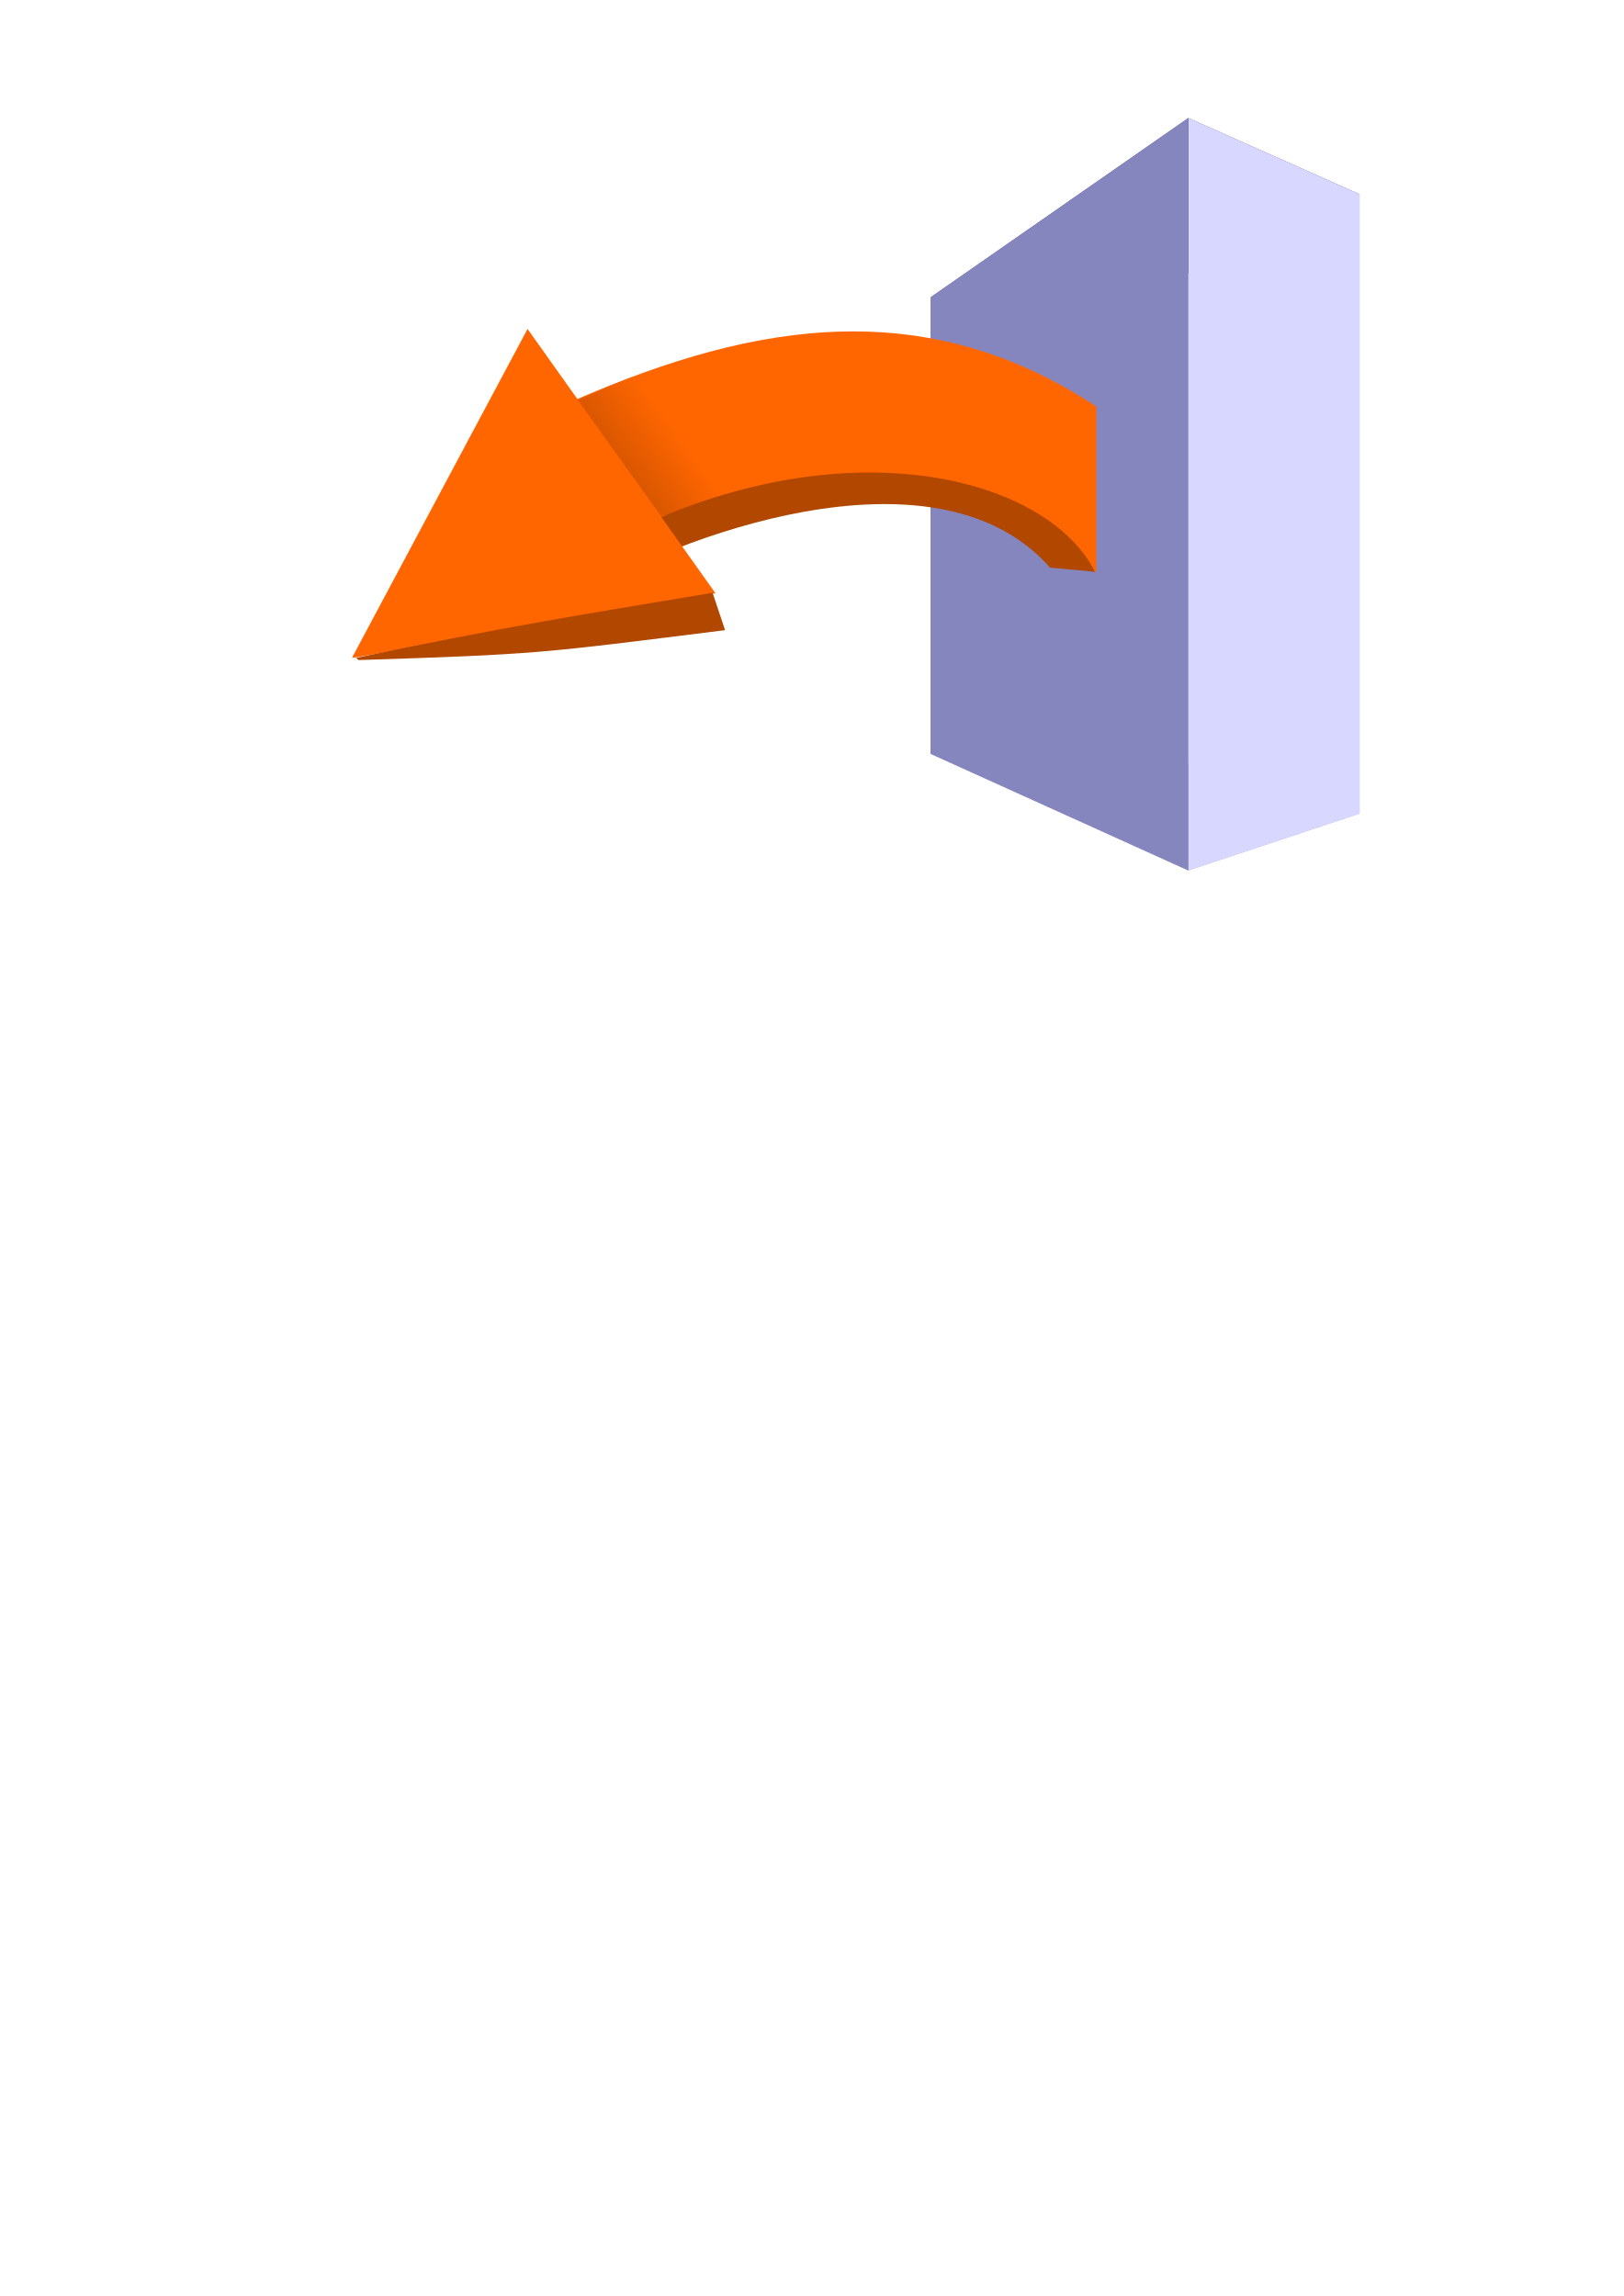
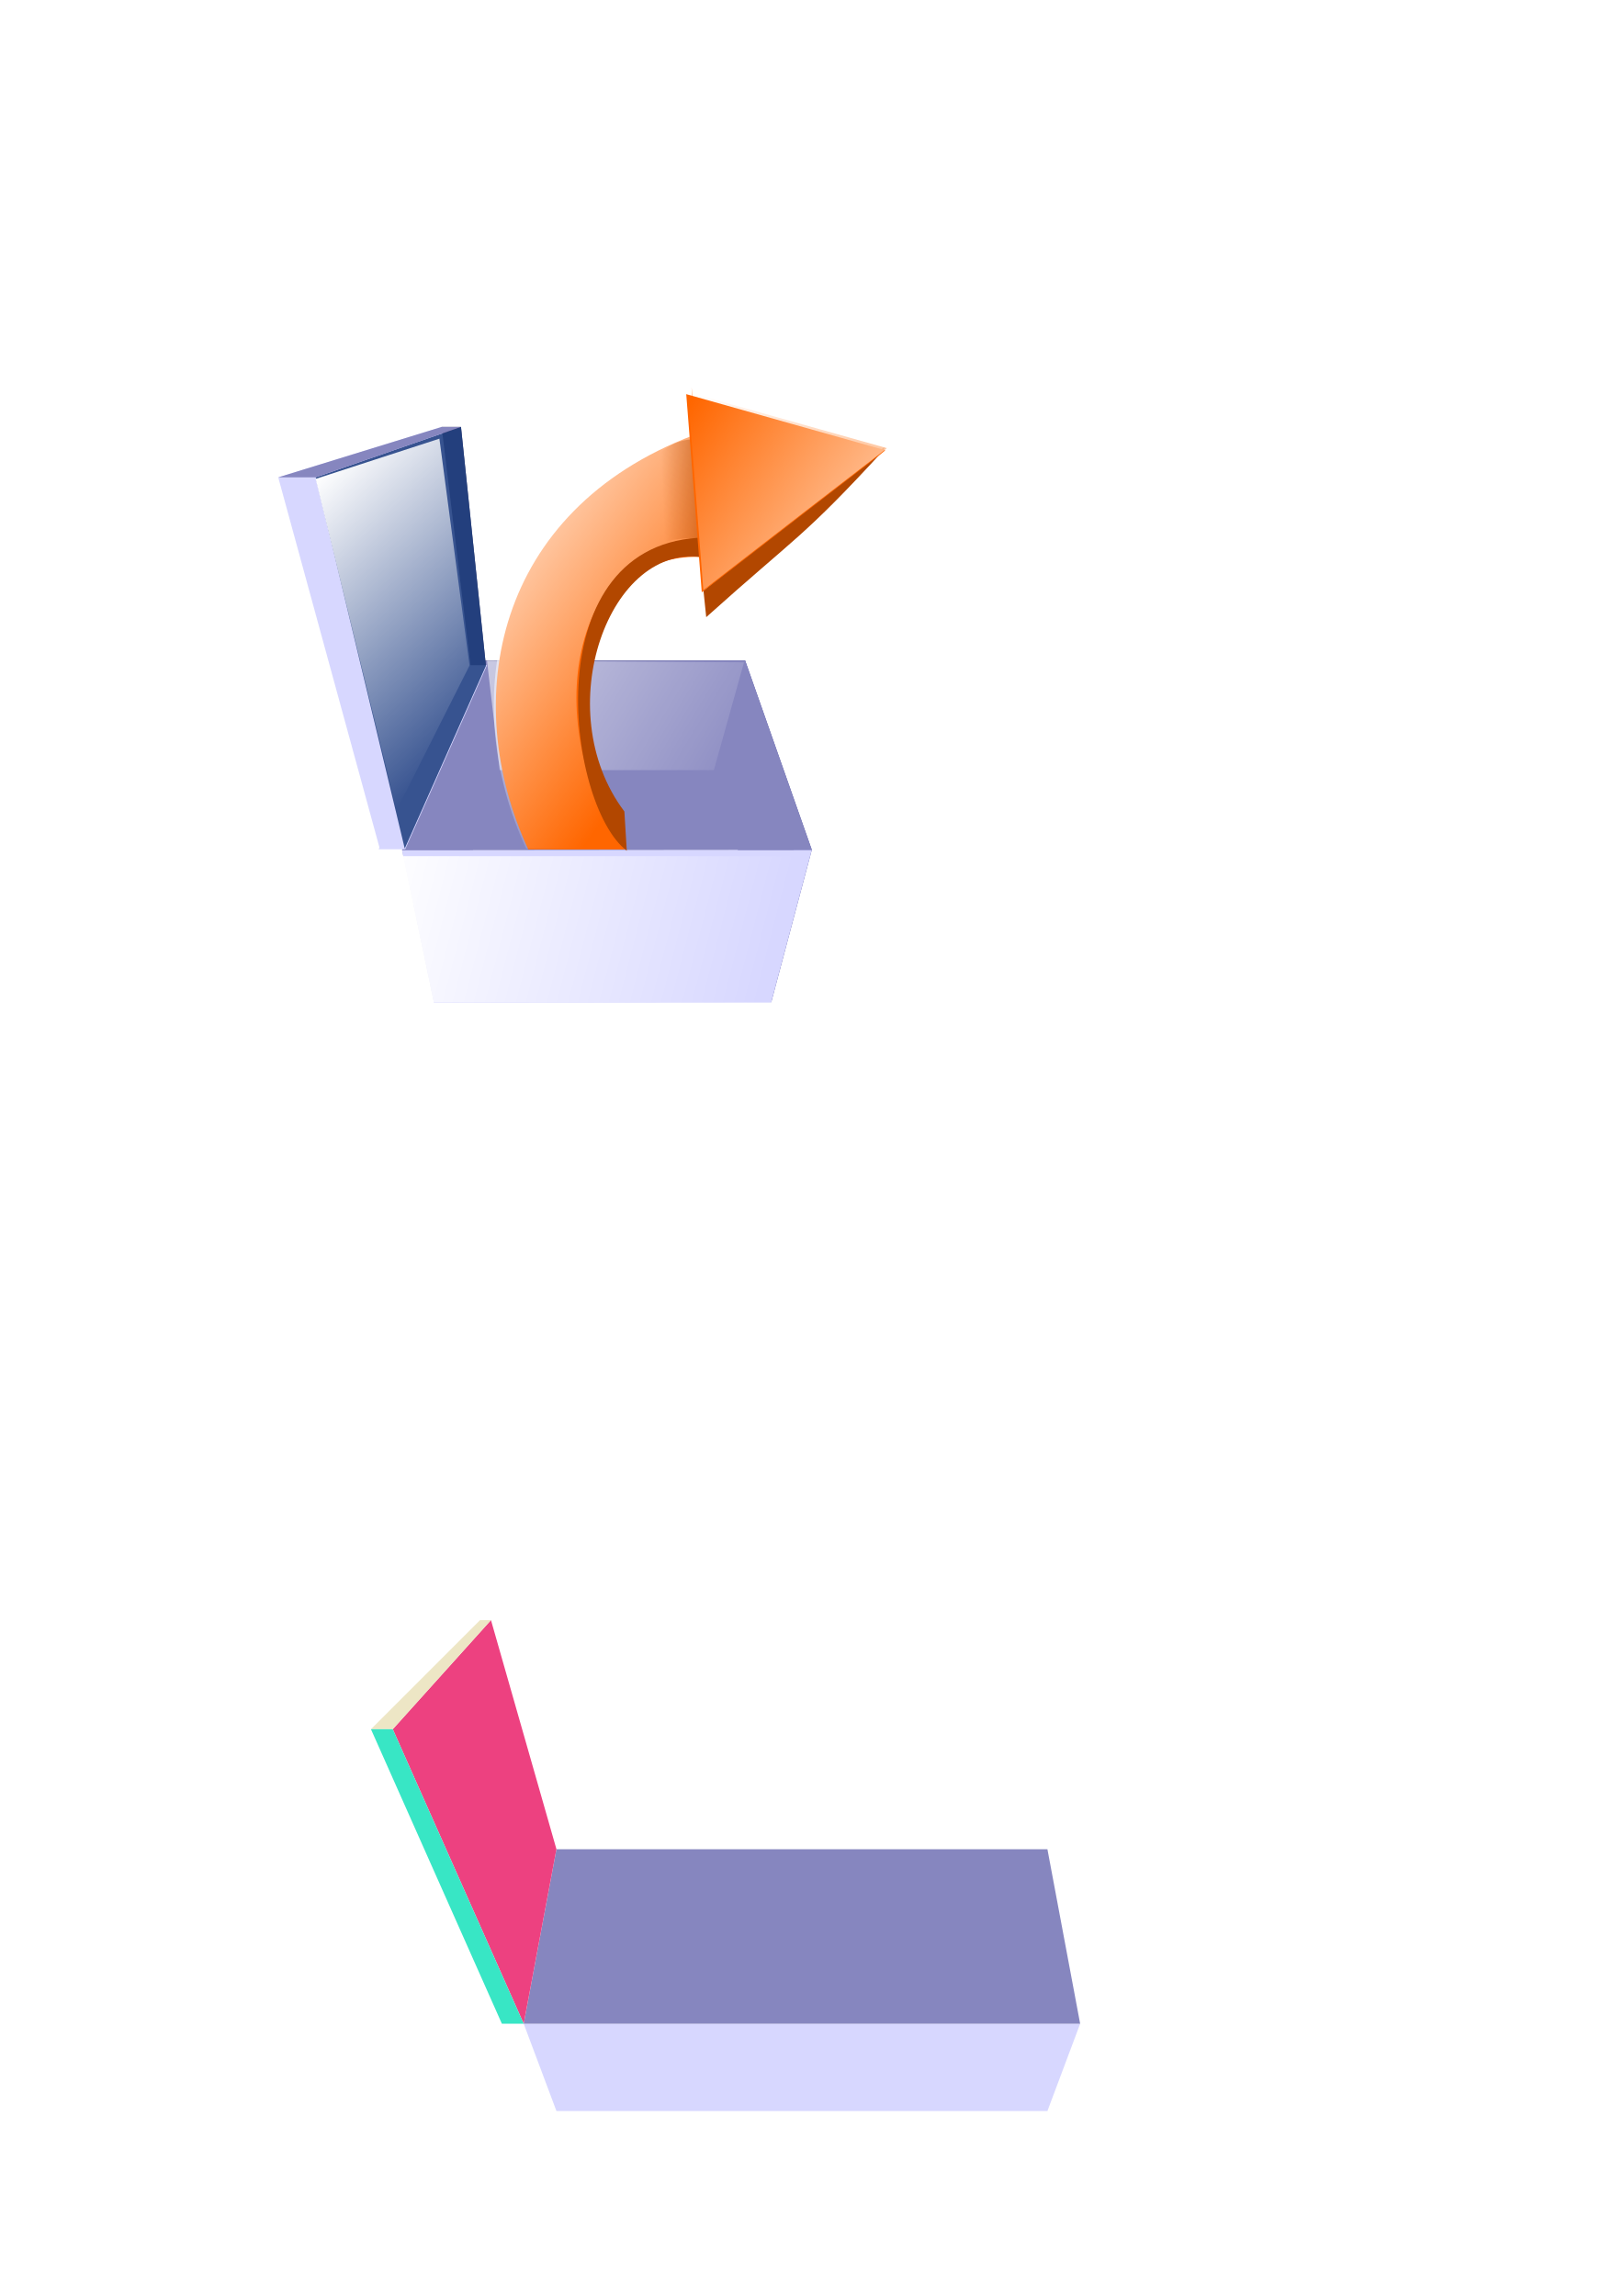
<svg xmlns="http://www.w3.org/2000/svg" xmlns:xlink="http://www.w3.org/1999/xlink" width="744.094" height="1052.362" id="svg2" version="1.1">
  <defs id="defs4">
+     <linearGradient id="linearGradient5536">
+       <stop style="stop-color:#ffffff;stop-opacity:1;" offset="0" id="stop5538" />
+       <stop style="stop-color:#ffffff;stop-opacity:0;" offset="1" id="stop5540" />
+     </linearGradient>
+     <linearGradient id="linearGradient5505">
+       <stop style="stop-color:#ffffff;stop-opacity:1;" offset="0" id="stop5507" />
+       <stop style="stop-color:#ffffff;stop-opacity:0;" offset="1" id="stop5509" />
+     </linearGradient>
+     <linearGradient id="linearGradient5299">
+       <stop style="stop-color:#ffffff;stop-opacity:1;" offset="0" id="stop5301" />
+       <stop style="stop-color:#ffffff;stop-opacity:0;" offset="1" id="stop5303" />
+     </linearGradient>
+     <linearGradient id="linearGradient3820">
+       <stop style="stop-color:#000000;stop-opacity:0;" offset="0" id="stop3822" />
+       <stop id="stop3828" offset="0.5" style="stop-color:#000000;stop-opacity:1;" />
+       <stop style="stop-color:#000000;stop-opacity:0;" offset="1" id="stop3824" />
+     </linearGradient>
+     <linearGradient id="linearGradient3796">
+       <stop style="stop-color:#ffc197;stop-opacity:1;" offset="0" id="stop3798" />
+       <stop style="stop-color:#ffc197;stop-opacity:0;" offset="1" id="stop3800" />
+     </linearGradient>
    <linearGradient id="linearGradient3624">
      <stop style="stop-color:#b24700;stop-opacity:1;" offset="0" id="stop3626" />
      <stop style="stop-color:#b24700;stop-opacity:0;" offset="1" id="stop3628" />
    </linearGradient>
-     <linearGradient xlink:href="#linearGradient3624" id="linearGradient3630" x1="264.86" y1="236.617" x2="313.236" y2="201.544" gradientUnits="userSpaceOnUse" />
+     <linearGradient xlink:href="#linearGradient3624" id="linearGradient3630" x1="264.86" y1="236.617" x2="313.236" y2="201.544" gradientUnits="userSpaceOnUse" gradientTransform="matrix(-0.4463655,0.5820532,0.3712489,0.6998227,368.2703,-104.3958)" />
+     <linearGradient xlink:href="#linearGradient3796" id="linearGradient3802" x1="594.434" y1="202.162" x2="479.765" y2="103.092" gradientUnits="userSpaceOnUse" gradientTransform="matrix(0.5805755,0,0,0.7435162,38.81956,106.0478)" />
+     <linearGradient xlink:href="#linearGradient3820" id="linearGradient3826" x1="170.885" y1="374.346" x2="397.385" y2="374.346" gradientUnits="userSpaceOnUse" />
+     <linearGradient xlink:href="#linearGradient5299" id="linearGradient5305" x1="174.758" y1="395.73" x2="355.415" y2="442.922" gradientUnits="userSpaceOnUse" gradientTransform="matrix(0.986049,0,0,1,1.778766,0)" />
+     <linearGradient xlink:href="#linearGradient5299-9" id="linearGradient5305-8" x1="149.687" y1="426.7" x2="312.647" y2="424.487" gradientUnits="userSpaceOnUse" />
+     <linearGradient id="linearGradient5299-9">
+       <stop style="stop-color:#ffffff;stop-opacity:1;" offset="0" id="stop5301-8" />
+       <stop style="stop-color:#ffffff;stop-opacity:0;" offset="1" id="stop5303-3" />
+     </linearGradient>
+     <linearGradient gradientTransform="translate(-5.530322,-103.6012)" y2="424.487" x2="312.647" y1="426.7" x1="149.687" gradientUnits="userSpaceOnUse" id="linearGradient5326" xlink:href="#linearGradient5299-9" />
+     <linearGradient xlink:href="#linearGradient5299-9" id="linearGradient5348" gradientUnits="userSpaceOnUse" gradientTransform="matrix(0.986049,0,0,1,-3.674402,-103.6012)" x1="146.738" y1="326.417" x2="240.384" y2="424.487" />
+     <linearGradient xlink:href="#linearGradient5299-9-1" id="linearGradient5348-5" gradientUnits="userSpaceOnUse" gradientTransform="translate(-5.530322,-103.6012)" x1="146.738" y1="326.417" x2="240.384" y2="424.487" />
+     <linearGradient id="linearGradient5299-9-1">
+       <stop style="stop-color:#ffffff;stop-opacity:1;" offset="0" id="stop5301-8-5" />
+       <stop style="stop-color:#ffffff;stop-opacity:0;" offset="1" id="stop5303-3-5" />
+     </linearGradient>
+     <linearGradient y2="536.568" x2="303.061" y1="405.316" x1="90.697" gradientTransform="matrix(0.986049,0,0,1,52.31136,-178.8134)" gradientUnits="userSpaceOnUse" id="linearGradient5367" xlink:href="#linearGradient5299-9-1" />
+     <linearGradient xlink:href="#linearGradient3796-0" id="linearGradient3802-4" x1="594.434" y1="202.162" x2="479.765" y2="103.092" gradientUnits="userSpaceOnUse" gradientTransform="matrix(0.5887897,0,0,0.7435162,37.56486,106.0478)" />
+     <linearGradient id="linearGradient3796-0">
+       <stop style="stop-color:#ffc197;stop-opacity:1;" offset="0" id="stop3798-5" />
+       <stop style="stop-color:#ffc197;stop-opacity:0;" offset="1" id="stop3800-4" />
+     </linearGradient>
+     <linearGradient y2="103.092" x2="479.765" y1="202.162" x1="594.434" gradientTransform="matrix(0.5887897,0,0,0.7435162,-86.86407,26.35107)" gradientUnits="userSpaceOnUse" id="linearGradient5405" xlink:href="#linearGradient3796-0" />
+     <linearGradient xlink:href="#linearGradient3796-1" id="linearGradient3802-2" x1="594.434" y1="202.162" x2="479.765" y2="103.092" gradientUnits="userSpaceOnUse" gradientTransform="matrix(0.5887897,0,0,0.7435162,37.56486,106.0478)" />
+     <linearGradient id="linearGradient3796-1">
+       <stop style="stop-color:#ffc197;stop-opacity:1;" offset="0" id="stop3798-4" />
+       <stop style="stop-color:#ffc197;stop-opacity:0;" offset="1" id="stop3800-9" />
+     </linearGradient>
+     <linearGradient y2="103.092" x2="479.765" y1="202.162" x1="594.434" gradientTransform="matrix(0.5887897,0,0,0.7435162,-94.97519,11.60357)" gradientUnits="userSpaceOnUse" id="linearGradient5462" xlink:href="#linearGradient3796-1" />
+     <linearGradient xlink:href="#linearGradient3796-1" id="linearGradient5485" gradientUnits="userSpaceOnUse" gradientTransform="matrix(0.5887897,0,0,0.7435162,-109.6195,2.075955)" x1="594.434" y1="202.162" x2="479.765" y2="103.092" />
+     <linearGradient xlink:href="#linearGradient5505" id="linearGradient5511" x1="262.362" y1="236.604" x2="307.354" y2="236.604" gradientUnits="userSpaceOnUse" gradientTransform="matrix(1.643137,0,0,4.546012,-211.2564,-794.7154)" />
+     <linearGradient xlink:href="#linearGradient5536" id="linearGradient5542" x1="154.115" y1="239.515" x2="279.921" y2="331.969" gradientUnits="userSpaceOnUse" gradientTransform="matrix(0.986049,0,0,1,30.13683,2.64656)" />
  </defs>
  <g id="layer1">
    <g style="fill:#ff6600;fill-opacity:1;fill-rule:nonzero;stroke:none" id="g2816">
-       <path id="path2826" style="fill:#afafde;fill-rule:evenodd;stroke:none" d="M 426.594,345.577 544.585,398.987 623.117,372.904 491.462,334.726 z" />
-       <path id="path2818" style="fill:#353564;fill-rule:evenodd;stroke:none" d="m 426.594,136.169 0,209.408 64.868,-10.851 0,-185.227 z" />
-       <path id="path2828" style="fill:#e9e9ff;fill-rule:evenodd;stroke:none" d="m 491.462,149.499 131.655,-60.463 0,283.869 -131.655,-38.179 z" />
-       <path id="path2820" style="fill:#4d4d9f;fill-rule:evenodd;stroke:none" d="M 426.594,136.169 544.585,54.079 623.117,89.036 491.462,149.499 z" />
-       <path id="path2824" style="fill:#d7d7ff;fill-rule:evenodd;stroke:none" d="m 544.585,54.079 0,344.908 78.532,-26.082 0,-283.869 z" />
-       <path id="path2822" style="fill:#8686bf;fill-rule:evenodd;stroke:none" d="m 426.594,136.169 117.991,-82.09 0,344.908 L 426.594,345.577 z" />
+       <path id="path2826" style="fill:#afafde;fill-rule:evenodd;stroke:none" d="m 217.682,302.806 -33.422,86.891 14.617,69.917 24.91,-96.973 z" />
+       <path id="path2818" style="fill:#353564;fill-rule:evenodd;stroke:none" d="m 341.457,302.69 -123.775,0.117 6.104,59.835 108.408,-0.102 z" />
+       <path id="path2828" style="fill:#e9e9ff;fill-rule:evenodd;stroke:none" d="m 332.195,362.539 21.216,96.929 -154.534,0.145 24.91,-96.973 z" />
+       <path id="path2820" style="fill:#4d4d9f;fill-rule:evenodd;stroke:none" d="m 341.457,302.69 30.567,86.831 -18.612,69.948 -21.216,-96.929 z" />
+       <path id="path2824" style="fill:#d7d7ff;fill-rule:evenodd;stroke:none" d="m 372.023,389.521 -187.763,0.177 14.617,69.917 154.534,-0.145 z" />
+       <path id="path2822" style="fill:#8686bf;fill-rule:evenodd;stroke:none" d="m 341.457,302.69 30.567,86.831 -187.763,0.177 33.422,-86.891 z" />
    </g>
-     <path style="fill:#ff6600;fill-opacity:1;fill-rule:nonzero;stroke:none" d="m 256.685,186.36 c 81.448,-36.457 163.127,-54.548 245.714,0 l 0,76.098 c -81.203,-73.773 -163.377,-45.437 -245.714,0 l 0,-76.098 z" id="rect2846" />
-     <path style="fill:#b24700;fill-opacity:1;fill-rule:nonzero;stroke:none" d="m 268.521,271.661 c 36.778,-23.384 159.656,-71.845 212.703,-11.476 l 20.578,1.896 c -24.089,-47.815 -131.281,-71.004 -241.197,-3.166 l 7.915,12.746 z" id="rect2854" />
-     <path style="fill:#ff6600;fill-opacity:1;fill-rule:nonzero;stroke:none" d="M 161.349,301.414 241.755,150.769 327.892,271.931 C 162.173,301.243 162.176,301.804 161.349,301.414 z" id="rect2848" />
-     <path style="fill:#b24700;fill-opacity:1;fill-rule:nonzero;stroke:none" d="m 164.347,302.54 c 82.67,-2.677 82.423,-3.007 167.931,-13.715 l -5.726,-17.132 c -62.146,10.39 -96.21,15.74 -163.404,29.854 l 1.199,0.993 z" id="rect2854-1" />
-     <path style="fill:url(#linearGradient3630);fill-opacity:1;fill-rule:nonzero;stroke:none" d="m 302.957,166.471 58.656,55.028 -58.656,15.118 -38.096,-53.214 38.096,-16.932 z" id="rect2849" />
+     <path style="fill:url(#linearGradient5367);fill-opacity:1;fill-rule:evenodd;stroke:none" d="m 327.151,352.962 -98.157,0 -5.817,-50.141 117.788,0.737 -13.815,49.404 z" id="rect4787-5-8" />
+     <path style="fill:#ff6600;fill-opacity:1;fill-rule:nonzero;stroke:none" d="m 317.726,199.531 c -91.213,34.677 -107.284,121.425 -75.644,189.792 l 44.181,0.038 C 243.461,322.131 271.414,251.328 322.744,255.388 l -5.809,-77.846 0.791,21.989 z" id="rect2846" />
+     <path style="fill:url(#linearGradient5542);fill-opacity:1;fill-rule:nonzero;stroke:none" d="m 316.793,199.175 c -91.213,34.677 -107.284,121.425 -75.644,189.792 l 44.181,0.038 C 242.528,321.774 269.784,245.326 321.115,249.385 l -5.113,-72.2 0.791,21.989 0,5e-5 z" id="rect2846-0" />
+     <path style="fill:#b24700;fill-opacity:1;fill-rule:nonzero;stroke:none" d="m 323.336,255.66 c -44.038,-8.368 -72.228,69.858 -37.198,116.276 l 1.093,17.995 C 259.479,368.842 244.472,247.693 323.454,246.35 l -0.119,9.311 z" id="rect2854" />
+     <path style="fill:#b24700;fill-opacity:1;fill-rule:nonzero;stroke:none" d="m 405.045,206.221 c -37.139,40.468 -39.954,39.407 -81.404,76.654 l -1.253,-12.116 c 31.122,-25.556 48.049,-39.764 82.801,-65.724 l -0.144,1.186 z" id="rect2854-1" />
+     <path style="fill:url(#linearGradient3630);fill-opacity:1;fill-rule:nonzero;stroke:none" d="m 296.821,215.468 -10.896,40.559 c 10.897,-4.186 19.387,-10.94 36.146,-8.87 l -3.542,-45.926 c -9.133,0.374 -16.693,4.636 -21.708,14.237 z" id="rect2849" />
+     <path style="fill:#ff6600;fill-opacity:1;fill-rule:nonzero;stroke:none" d="m 405.633,206.341 -91.149,-25.681 7.118,90.81 c 83.605,-64.821 83.818,-64.505 84.03,-65.129 z" id="rect2848" />
+     <g style="fill:#00ffff;fill-opacity:1;fill-rule:nonzero;stroke:none" id="g2895">
+       <path id="path2899" style="fill:#d7d7ff;fill-opacity:1;fill-rule:evenodd;stroke:none" d="m 202.381,195.682 -74.881,23.108 46.527,170.149 41.609,-83.727 z" />
+       <path id="path2897" style="fill:#353564;fill-rule:evenodd;stroke:none" d="m 202.381,195.682 8.875,-0.007 11.431,109.532 -7.05,0.006 z" />
+       <path id="path2907" style="fill:#d7d7ff;fill-opacity:1;fill-rule:evenodd;stroke:#d7d7ff;stroke-width:0.668;stroke-opacity:1" d="m 215.637,305.212 -41.609,83.727 11.449,-0.009 37.21,-83.723 z" />
+       <path id="path2905" style="fill:#204080;fill-opacity:0.875;fill-rule:evenodd;stroke:none" d="m 211.257,195.675 -66.568,23.101 40.789,170.153 37.21,-83.723 z" />
+       <path id="path2903" style="fill:#204080;fill-opacity:0;fill-rule:evenodd;stroke:none" d="m 127.501,218.79 17.188,-0.014 40.789,170.153 -11.449,0.009 z" />
+       <path id="path2901" style="fill:#8686bf;fill-rule:evenodd;stroke:none" d="m 202.381,195.682 -74.881,23.108 17.188,-0.014 66.568,-23.101 z" />
+     </g>
+     <path style="fill:#d7d7ff;fill-opacity:1;fill-rule:nonzero;stroke:none" d="m 240,927.576 255,0 -15,40 -225,0 -15,-40 z" id="rect3695" />
+     <path style="fill:#8686bf;fill-opacity:1;fill-rule:nonzero;stroke:none" d="m 255,847.576 225,0 15,80 -255,0 15,-80 z" id="rect3700" />
+     <path style="fill:#ed4180;fill-opacity:1;fill-rule:nonzero;stroke:none" d="m 225,742.576 30,105 -15,80 -60,-135 45,-50 z" id="rect3731" />
+     <path style="fill:#ede6c5;fill-opacity:1;fill-rule:nonzero;stroke:none" d="m 170,792.576 50,-50 5,0 -45,50 -10,0 z" id="rect3734" />
+     <path style="fill:#38e6c5;fill-opacity:1;fill-rule:nonzero;stroke:none" d="m 230,927.576 -60,-135 10,0 60,135 -10,0 z" id="rect3734-7" />
+     <path style="fill:url(#linearGradient3802);fill-opacity:1;fill-rule:nonzero;stroke:none" d="m 406.35,205.384 -91.149,-25.654 7.118,90.717 c 83.605,-64.755 83.818,-64.44 84.03,-65.063 z" id="rect2848-4" />
+     <rect style="fill:url(#linearGradient5305);fill-opacity:1;fill-rule:evenodd;stroke:none" id="rect4787" width="234.849" height="67.101" x="174.826" y="392.412" />
+     <path style="fill:url(#linearGradient5348);fill-opacity:1;fill-rule:evenodd;stroke:none" d="m 215.179,305.033 -33.446,66.364 -37.081,-151.899 56.713,-18.434 13.815,103.97 z" id="rect4787-5" />
+     <path style="fill:url(#linearGradient5462);fill-opacity:1;fill-rule:nonzero;stroke:none" d="m 145.265,129.571 24.686,45.726 -24.686,-45.726 z" id="rect2848-4-9" />
  </g>
</svg>
